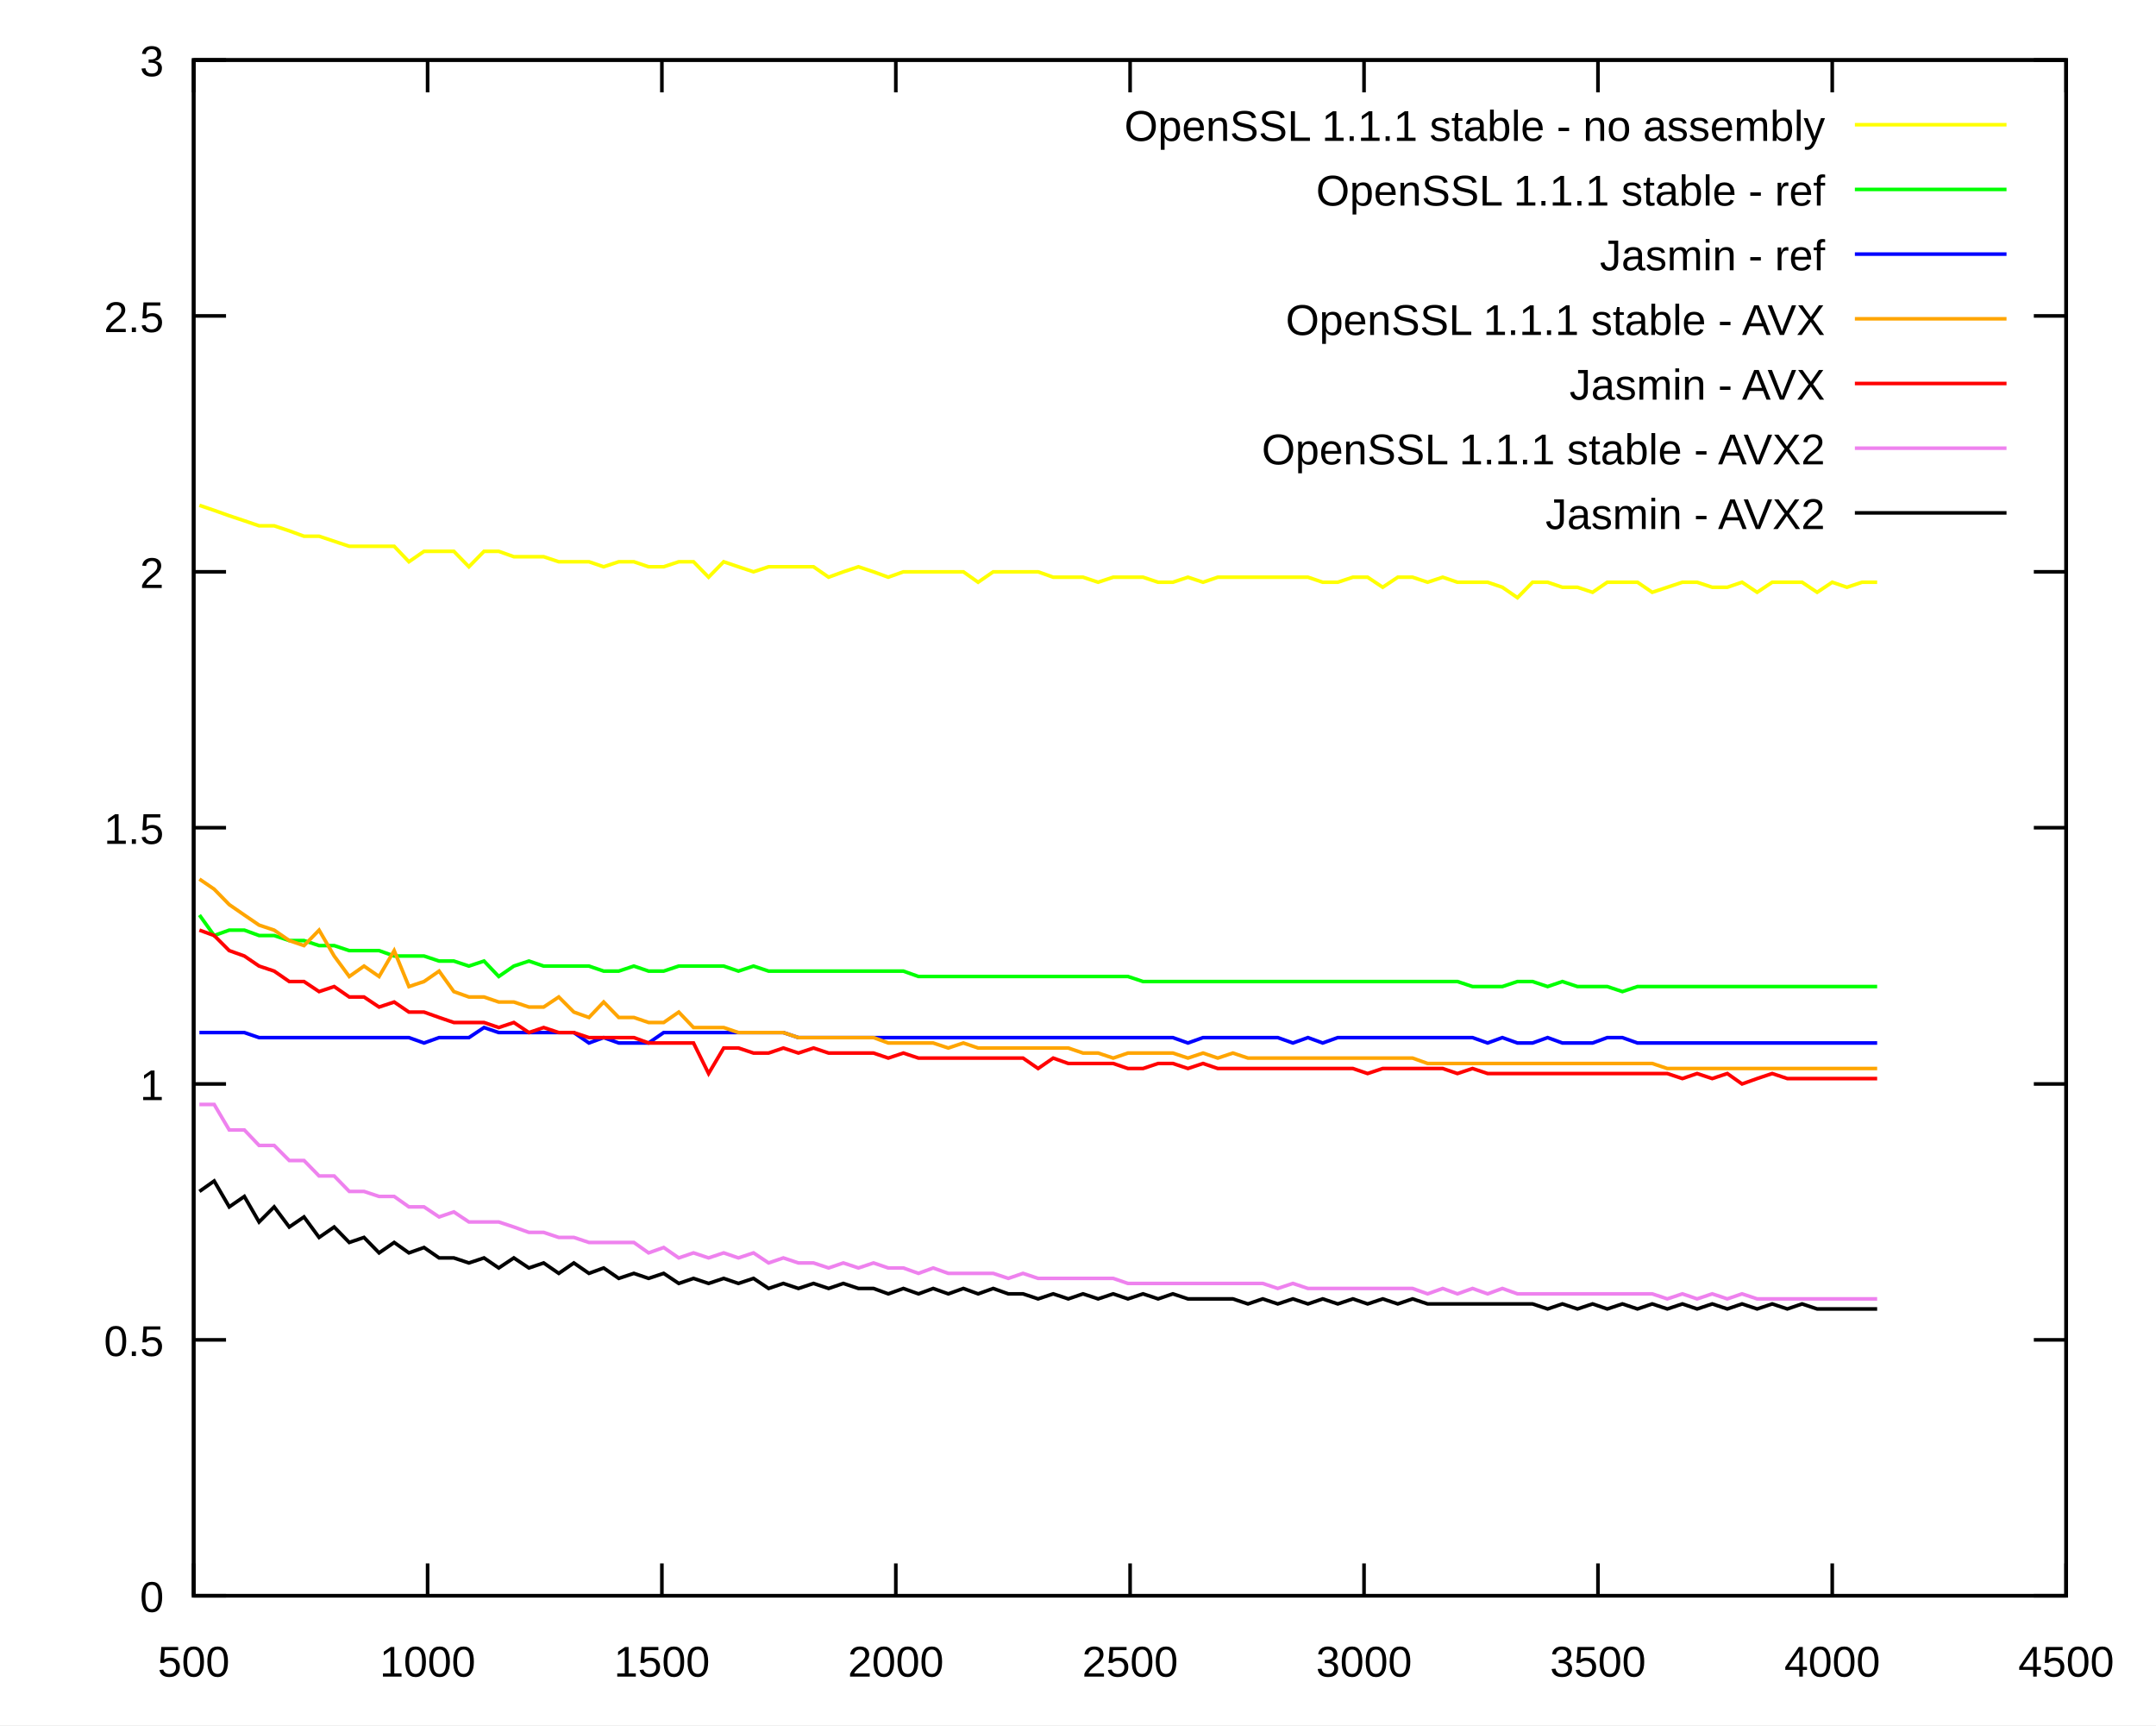
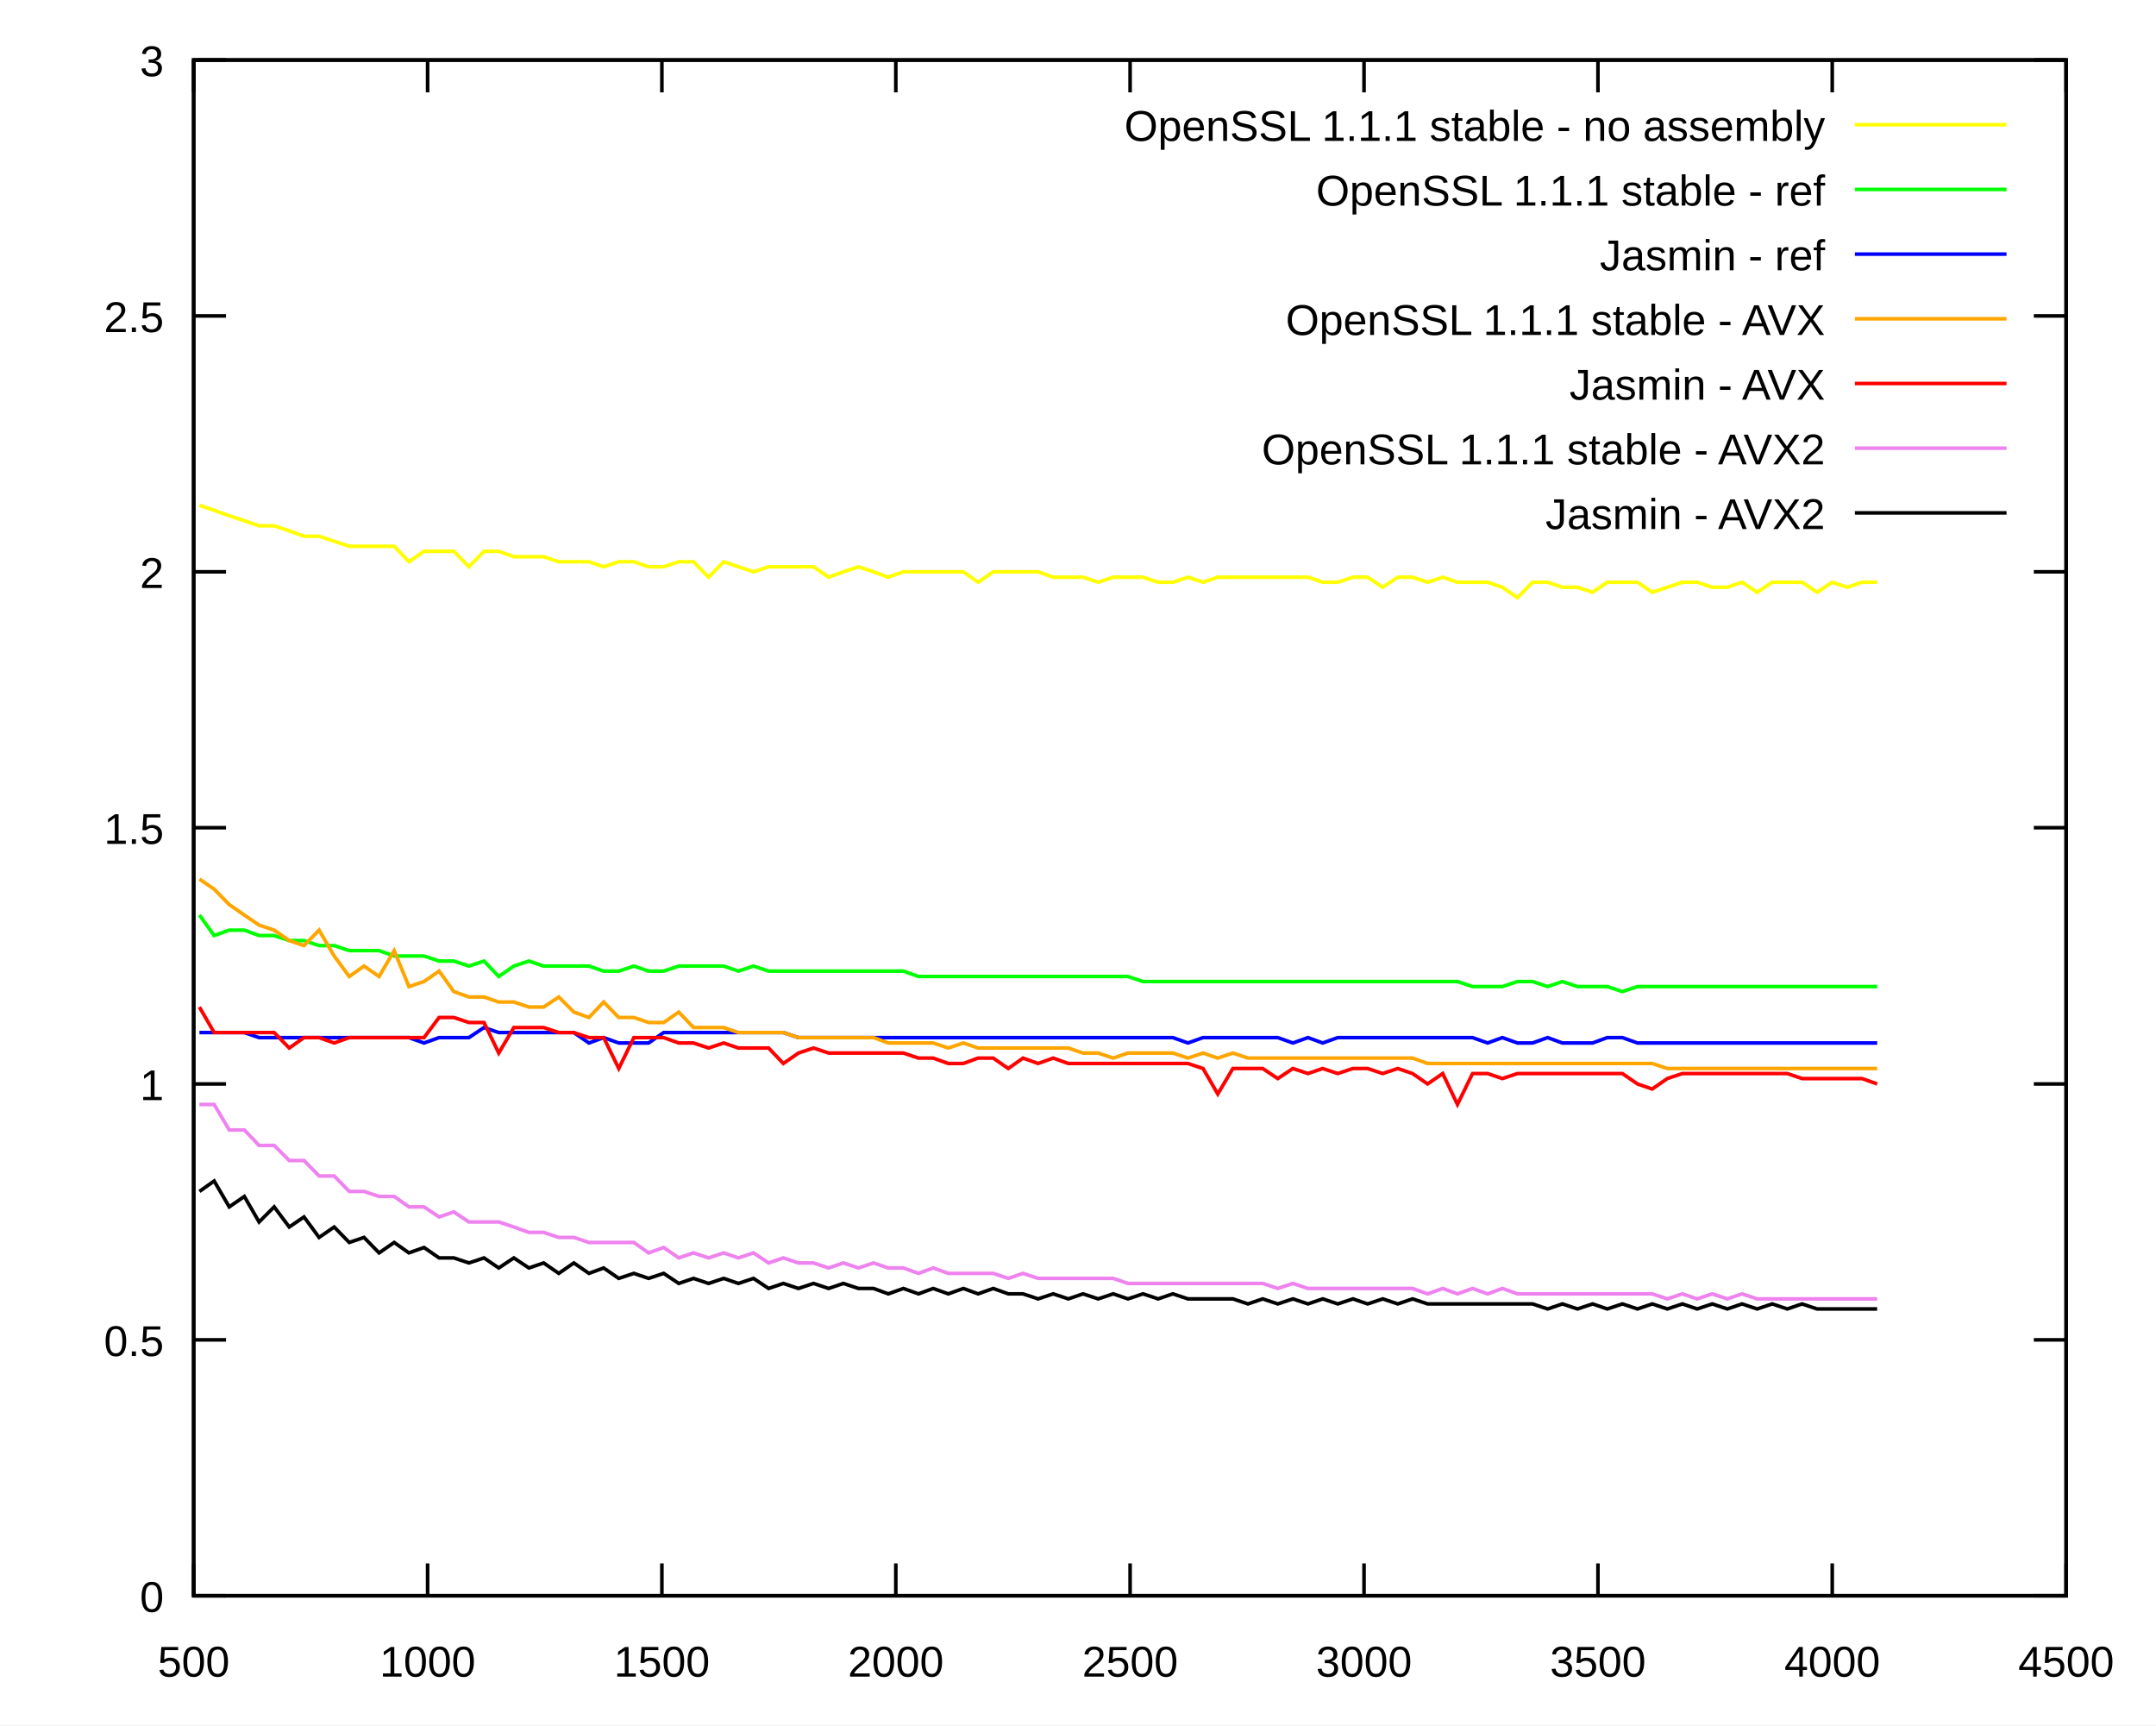
<svg xmlns="http://www.w3.org/2000/svg" xmlns:xlink="http://www.w3.org/1999/xlink" width="600" height="480" viewBox="0 0 600 480">
  <g id="gnuplot_canvas">
    <rect x="0" y="0" width="600" height="480" fill="#ffffff" />
    <defs>
      <circle id="gpDot" r="0.5" stroke-width="0.5" />
      <path id="gpPt0" stroke-width="0.222" stroke="currentColor" d="M-1,0 h2 M0,-1 v2" />
      <path id="gpPt1" stroke-width="0.222" stroke="currentColor" d="M-1,-1 L1,1 M1,-1 L-1,1" />
      <path id="gpPt2" stroke-width="0.222" stroke="currentColor" d="M-1,0 L1,0 M0,-1 L0,1 M-1,-1 L1,1 M-1,1 L1,-1" />
      <rect id="gpPt3" stroke-width="0.222" stroke="currentColor" x="-1" y="-1" width="2" height="2" />
      <rect id="gpPt4" stroke-width="0.222" stroke="currentColor" fill="currentColor" x="-1" y="-1" width="2" height="2" />
      <circle id="gpPt5" stroke-width="0.222" stroke="currentColor" cx="0" cy="0" r="1" />
      <use xlink:href="#gpPt5" id="gpPt6" fill="currentColor" stroke="none" />
      <path id="gpPt7" stroke-width="0.222" stroke="currentColor" d="M0,-1.33 L-1.33,0.67 L1.33,0.67 z" />
      <use xlink:href="#gpPt7" id="gpPt8" fill="currentColor" stroke="none" />
      <use xlink:href="#gpPt7" id="gpPt9" stroke="currentColor" transform="rotate(180)" />
      <use xlink:href="#gpPt9" id="gpPt10" fill="currentColor" stroke="none" />
      <use xlink:href="#gpPt3" id="gpPt11" stroke="currentColor" transform="rotate(45)" />
      <use xlink:href="#gpPt11" id="gpPt12" fill="currentColor" stroke="none" />
      <path id="gpPt13" stroke-width="0.222" stroke="currentColor" d="M0,1.330 L1.265,0.411 L0.782,-1.067 L-0.782,-1.076 L-1.265,0.411 z" />
      <use xlink:href="#gpPt13" id="gpPt14" fill="currentColor" stroke="none" />
      <filter id="textbox" filterUnits="objectBoundingBox" x="0" y="0" height="1" width="1">
        <feFlood flood-color="#FFFFFF" flood-opacity="1" result="bgnd" />
        <feComposite in="SourceGraphic" in2="bgnd" operator="atop" />
      </filter>
      <filter id="greybox" filterUnits="objectBoundingBox" x="0" y="0" height="1" width="1">
        <feFlood flood-color="lightgrey" flood-opacity="1" result="grey" />
        <feComposite in="SourceGraphic" in2="grey" operator="atop" />
      </filter>
    </defs>
    <g fill="none" color="#FFFFFF" stroke="black" stroke-width="1.00" stroke-linecap="butt" stroke-linejoin="miter">
</g>
    <g fill="none" color="black" stroke="currentColor" stroke-width="1.00" stroke-linecap="butt" stroke-linejoin="miter">
      <path stroke="black" d="M53.9,444.0 L62.9,444.0 M575.0,444.0 L566.0,444.0  " />
      <g transform="translate(45.6,448.5)" stroke="none" fill="black" font-family="Arial" font-size="12.00" text-anchor="end">
        <text>
          <tspan font-family="Arial"> 0</tspan>
        </text>
      </g>
    </g>
    <g fill="none" color="black" stroke="currentColor" stroke-width="1.00" stroke-linecap="butt" stroke-linejoin="miter">
      <path stroke="black" d="M53.9,372.8 L62.9,372.8 M575.0,372.8 L566.0,372.8  " />
      <g transform="translate(45.6,377.3)" stroke="none" fill="black" font-family="Arial" font-size="12.00" text-anchor="end">
        <text>
          <tspan font-family="Arial"> 0.5</tspan>
        </text>
      </g>
    </g>
    <g fill="none" color="black" stroke="currentColor" stroke-width="1.00" stroke-linecap="butt" stroke-linejoin="miter">
      <path stroke="black" d="M53.9,301.6 L62.9,301.6 M575.0,301.6 L566.0,301.6  " />
      <g transform="translate(45.6,306.1)" stroke="none" fill="black" font-family="Arial" font-size="12.00" text-anchor="end">
        <text>
          <tspan font-family="Arial"> 1</tspan>
        </text>
      </g>
    </g>
    <g fill="none" color="black" stroke="currentColor" stroke-width="1.00" stroke-linecap="butt" stroke-linejoin="miter">
      <path stroke="black" d="M53.9,230.3 L62.9,230.3 M575.0,230.3 L566.0,230.3  " />
      <g transform="translate(45.6,234.8)" stroke="none" fill="black" font-family="Arial" font-size="12.00" text-anchor="end">
        <text>
          <tspan font-family="Arial"> 1.5</tspan>
        </text>
      </g>
    </g>
    <g fill="none" color="black" stroke="currentColor" stroke-width="1.00" stroke-linecap="butt" stroke-linejoin="miter">
      <path stroke="black" d="M53.9,159.1 L62.9,159.1 M575.0,159.1 L566.0,159.1  " />
      <g transform="translate(45.6,163.6)" stroke="none" fill="black" font-family="Arial" font-size="12.00" text-anchor="end">
        <text>
          <tspan font-family="Arial"> 2</tspan>
        </text>
      </g>
    </g>
    <g fill="none" color="black" stroke="currentColor" stroke-width="1.00" stroke-linecap="butt" stroke-linejoin="miter">
      <path stroke="black" d="M53.9,87.9 L62.9,87.9 M575.0,87.9 L566.0,87.9  " />
      <g transform="translate(45.6,92.4)" stroke="none" fill="black" font-family="Arial" font-size="12.00" text-anchor="end">
        <text>
          <tspan font-family="Arial"> 2.5</tspan>
        </text>
      </g>
    </g>
    <g fill="none" color="black" stroke="currentColor" stroke-width="1.00" stroke-linecap="butt" stroke-linejoin="miter">
      <path stroke="black" d="M53.9,16.7 L62.9,16.7 M575.0,16.7 L566.0,16.7  " />
      <g transform="translate(45.6,21.2)" stroke="none" fill="black" font-family="Arial" font-size="12.00" text-anchor="end">
        <text>
          <tspan font-family="Arial"> 3</tspan>
        </text>
      </g>
    </g>
    <g fill="none" color="black" stroke="currentColor" stroke-width="1.00" stroke-linecap="butt" stroke-linejoin="miter">
      <path stroke="black" d="M53.9,444.0 L53.9,435.0 M53.9,16.7 L53.9,25.7  " />
      <g transform="translate(53.9,466.5)" stroke="none" fill="black" font-family="Arial" font-size="12.00" text-anchor="middle">
        <text>
          <tspan font-family="Arial"> 500</tspan>
        </text>
      </g>
    </g>
    <g fill="none" color="black" stroke="currentColor" stroke-width="1.00" stroke-linecap="butt" stroke-linejoin="miter">
      <path stroke="black" d="M119.0,444.0 L119.0,435.0 M119.0,16.7 L119.0,25.7  " />
      <g transform="translate(119.0,466.5)" stroke="none" fill="black" font-family="Arial" font-size="12.00" text-anchor="middle">
        <text>
          <tspan font-family="Arial"> 1000</tspan>
        </text>
      </g>
    </g>
    <g fill="none" color="black" stroke="currentColor" stroke-width="1.00" stroke-linecap="butt" stroke-linejoin="miter">
      <path stroke="black" d="M184.2,444.0 L184.2,435.0 M184.2,16.7 L184.2,25.7  " />
      <g transform="translate(184.2,466.5)" stroke="none" fill="black" font-family="Arial" font-size="12.00" text-anchor="middle">
        <text>
          <tspan font-family="Arial"> 1500</tspan>
        </text>
      </g>
    </g>
    <g fill="none" color="black" stroke="currentColor" stroke-width="1.00" stroke-linecap="butt" stroke-linejoin="miter">
      <path stroke="black" d="M249.3,444.0 L249.3,435.0 M249.3,16.7 L249.3,25.7  " />
      <g transform="translate(249.3,466.5)" stroke="none" fill="black" font-family="Arial" font-size="12.00" text-anchor="middle">
        <text>
          <tspan font-family="Arial"> 2000</tspan>
        </text>
      </g>
    </g>
    <g fill="none" color="black" stroke="currentColor" stroke-width="1.00" stroke-linecap="butt" stroke-linejoin="miter">
      <path stroke="black" d="M314.5,444.0 L314.5,435.0 M314.5,16.7 L314.5,25.7  " />
      <g transform="translate(314.5,466.5)" stroke="none" fill="black" font-family="Arial" font-size="12.00" text-anchor="middle">
        <text>
          <tspan font-family="Arial"> 2500</tspan>
        </text>
      </g>
    </g>
    <g fill="none" color="black" stroke="currentColor" stroke-width="1.00" stroke-linecap="butt" stroke-linejoin="miter">
      <path stroke="black" d="M379.6,444.0 L379.6,435.0 M379.6,16.7 L379.6,25.7  " />
      <g transform="translate(379.6,466.5)" stroke="none" fill="black" font-family="Arial" font-size="12.00" text-anchor="middle">
        <text>
          <tspan font-family="Arial"> 3000</tspan>
        </text>
      </g>
    </g>
    <g fill="none" color="black" stroke="currentColor" stroke-width="1.00" stroke-linecap="butt" stroke-linejoin="miter">
      <path stroke="black" d="M444.7,444.0 L444.7,435.0 M444.7,16.7 L444.7,25.7  " />
      <g transform="translate(444.7,466.5)" stroke="none" fill="black" font-family="Arial" font-size="12.00" text-anchor="middle">
        <text>
          <tspan font-family="Arial"> 3500</tspan>
        </text>
      </g>
    </g>
    <g fill="none" color="black" stroke="currentColor" stroke-width="1.00" stroke-linecap="butt" stroke-linejoin="miter">
      <path stroke="black" d="M509.9,444.0 L509.9,435.0 M509.9,16.7 L509.9,25.7  " />
      <g transform="translate(509.9,466.5)" stroke="none" fill="black" font-family="Arial" font-size="12.00" text-anchor="middle">
        <text>
          <tspan font-family="Arial"> 4000</tspan>
        </text>
      </g>
    </g>
    <g fill="none" color="black" stroke="currentColor" stroke-width="1.00" stroke-linecap="butt" stroke-linejoin="miter">
      <path stroke="black" d="M575.0,444.0 L575.0,435.0 M575.0,16.7 L575.0,25.7  " />
      <g transform="translate(575.0,466.5)" stroke="none" fill="black" font-family="Arial" font-size="12.00" text-anchor="middle">
        <text>
          <tspan font-family="Arial"> 4500</tspan>
        </text>
      </g>
    </g>
    <g fill="none" color="black" stroke="currentColor" stroke-width="1.00" stroke-linecap="butt" stroke-linejoin="miter">
</g>
    <g fill="none" color="black" stroke="currentColor" stroke-width="1.00" stroke-linecap="butt" stroke-linejoin="miter">
      <path stroke="black" d="M53.9,16.7 L53.9,444.0 L575.0,444.0 L575.0,16.7 L53.9,16.7 Z  " />
    </g>
    <g fill="none" color="black" stroke="currentColor" stroke-width="1.00" stroke-linecap="butt" stroke-linejoin="miter">
</g>
    <g id="gnuplot_plot_1">
      <g fill="none" color="black" stroke="currentColor" stroke-width="1.00" stroke-linecap="butt" stroke-linejoin="miter">
        <g transform="translate(507.9,39.2)" stroke="none" fill="black" font-family="Arial" font-size="12.00" text-anchor="end">
          <text>
            <tspan font-family="Arial">OpenSSL 1.1.1 stable - no assembly</tspan>
          </text>
        </g>
      </g>
      <g fill="none" color="black" stroke="currentColor" stroke-width="1.00" stroke-linecap="butt" stroke-linejoin="miter">
        <path stroke="rgb(255, 255,   0)" d="M516.2,34.7 L558.4,34.7 M55.5,140.6 L59.6,142.0 L63.8,143.5 L68.0,144.9 L72.1,146.3 L76.3,146.3   L80.5,147.7 L84.6,149.2 L88.8,149.2 L93.0,150.6 L97.2,152.0 L101.3,152.0 L105.5,152.0 L109.7,152.0   L113.8,156.3 L118.0,153.4 L122.2,153.4 L126.3,153.4 L130.5,157.7 L134.7,153.4 L138.8,153.4 L143.0,154.9   L147.2,154.9 L151.3,154.9 L155.5,156.3 L159.7,156.3 L163.9,156.3 L168.0,157.7 L172.2,156.3 L176.4,156.3   L180.5,157.7 L184.7,157.7 L188.9,156.3 L193.0,156.3 L197.2,160.6 L201.4,156.3 L205.5,157.7 L209.7,159.1   L213.9,157.7 L218.0,157.7 L222.2,157.7 L226.4,157.7 L230.6,160.6 L234.7,159.1 L238.9,157.7 L243.1,159.1   L247.2,160.6 L251.4,159.1 L255.6,159.1 L259.7,159.1 L263.9,159.1 L268.1,159.1 L272.2,162.0 L276.4,159.1   L280.6,159.1 L284.7,159.1 L288.9,159.1 L293.1,160.6 L297.3,160.6 L301.4,160.6 L305.6,162.0 L309.8,160.6   L313.9,160.6 L318.1,160.6 L322.3,162.0 L326.4,162.0 L330.6,160.6 L334.8,162.0 L338.9,160.6 L343.1,160.6   L347.3,160.6 L351.4,160.6 L355.6,160.6 L359.8,160.6 L364.0,160.6 L368.1,162.0 L372.3,162.0 L376.5,160.6   L380.6,160.6 L384.8,163.4 L389.0,160.6 L393.1,160.6 L397.3,162.0 L401.5,160.6 L405.6,162.0 L409.8,162.0   L414.0,162.0 L418.1,163.4 L422.3,166.3 L426.5,162.0 L430.7,162.0 L434.8,163.4 L439.0,163.4 L443.2,164.8   L447.3,162.0 L451.5,162.0 L455.7,162.0 L459.8,164.8 L464.0,163.4 L468.2,162.0 L472.3,162.0 L476.5,163.4   L480.7,163.4 L484.8,162.0 L489.0,164.8 L493.2,162.0 L497.4,162.0 L501.5,162.0 L505.7,164.8 L509.9,162.0   L514.0,163.4 L518.2,162.0 L522.4,162.0  " />
      </g>
    </g>
    <g id="gnuplot_plot_2">
      <g fill="none" color="black" stroke="currentColor" stroke-width="1.00" stroke-linecap="butt" stroke-linejoin="miter">
        <g transform="translate(507.9,57.2)" stroke="none" fill="black" font-family="Arial" font-size="12.00" text-anchor="end">
          <text>
            <tspan font-family="Arial">OpenSSL 1.1.1 stable - ref</tspan>
          </text>
        </g>
      </g>
      <g fill="none" color="black" stroke="currentColor" stroke-width="1.00" stroke-linecap="butt" stroke-linejoin="miter">
        <path stroke="rgb(  0, 255,   0)" d="M516.2,52.7 L558.4,52.7 M55.5,254.6 L59.6,260.3 L63.8,258.8 L68.0,258.8 L72.1,260.3 L76.3,260.3   L80.5,261.7 L84.6,261.7 L88.8,263.1 L93.0,263.1 L97.2,264.5 L101.3,264.5 L105.5,264.5 L109.7,266.0   L113.8,266.0 L118.0,266.0 L122.2,267.4 L126.3,267.4 L130.5,268.8 L134.7,267.4 L138.8,271.7 L143.0,268.8   L147.2,267.4 L151.3,268.8 L155.5,268.8 L159.7,268.8 L163.9,268.8 L168.0,270.2 L172.2,270.2 L176.4,268.8   L180.5,270.2 L184.7,270.2 L188.9,268.8 L193.0,268.8 L197.2,268.8 L201.4,268.8 L205.5,270.2 L209.7,268.8   L213.9,270.2 L218.0,270.2 L222.2,270.2 L226.4,270.2 L230.6,270.2 L234.7,270.2 L238.9,270.2 L243.1,270.2   L247.2,270.2 L251.4,270.2 L255.6,271.7 L259.7,271.7 L263.9,271.7 L268.1,271.7 L272.2,271.7 L276.4,271.7   L280.6,271.7 L284.7,271.7 L288.9,271.7 L293.1,271.7 L297.3,271.7 L301.4,271.7 L305.6,271.7 L309.8,271.7   L313.9,271.7 L318.1,273.1 L322.3,273.1 L326.4,273.1 L330.6,273.1 L334.8,273.1 L338.9,273.1 L343.1,273.1   L347.3,273.1 L351.4,273.1 L355.6,273.1 L359.8,273.1 L364.0,273.1 L368.1,273.1 L372.3,273.1 L376.5,273.1   L380.6,273.1 L384.8,273.1 L389.0,273.1 L393.1,273.1 L397.3,273.1 L401.5,273.1 L405.6,273.1 L409.8,274.5   L414.0,274.5 L418.1,274.5 L422.3,273.1 L426.5,273.1 L430.7,274.5 L434.8,273.1 L439.0,274.5 L443.2,274.5   L447.3,274.5 L451.5,275.9 L455.7,274.5 L459.8,274.5 L464.0,274.5 L468.2,274.5 L472.3,274.5 L476.5,274.5   L480.7,274.5 L484.8,274.5 L489.0,274.5 L493.2,274.5 L497.4,274.5 L501.5,274.5 L505.7,274.5 L509.9,274.5   L514.0,274.5 L518.2,274.5 L522.4,274.5  " />
      </g>
    </g>
    <g id="gnuplot_plot_3">
      <g fill="none" color="black" stroke="currentColor" stroke-width="1.00" stroke-linecap="butt" stroke-linejoin="miter">
        <g transform="translate(507.9,75.2)" stroke="none" fill="black" font-family="Arial" font-size="12.00" text-anchor="end">
          <text>
            <tspan font-family="Arial">Jasmin - ref</tspan>
          </text>
        </g>
      </g>
      <g fill="none" color="black" stroke="currentColor" stroke-width="1.00" stroke-linecap="butt" stroke-linejoin="miter">
        <path stroke="rgb(  0,   0, 255)" d="M516.2,70.7 L558.4,70.7 M55.5,287.3 L59.6,287.3 L63.8,287.3 L68.0,287.3 L72.1,288.7 L76.3,288.7   L80.5,288.7 L84.6,288.7 L88.8,288.7 L93.0,288.7 L97.2,288.7 L101.3,288.7 L105.5,288.7 L109.7,288.7   L113.8,288.7 L118.0,290.2 L122.2,288.7 L126.3,288.7 L130.5,288.7 L134.7,285.9 L138.8,287.3 L143.0,287.3   L147.2,287.3 L151.3,287.3 L155.5,287.3 L159.7,287.3 L163.9,290.2 L168.0,288.7 L172.2,290.2 L176.4,290.2   L180.5,290.2 L184.7,287.3 L188.9,287.3 L193.0,287.3 L197.2,287.3 L201.4,287.3 L205.5,287.3 L209.7,287.3   L213.9,287.3 L218.0,287.3 L222.2,288.7 L226.4,288.7 L230.6,288.7 L234.7,288.7 L238.9,288.7 L243.1,288.7   L247.2,288.7 L251.4,288.7 L255.6,288.7 L259.7,288.7 L263.9,288.7 L268.1,288.7 L272.2,288.7 L276.4,288.7   L280.6,288.7 L284.7,288.7 L288.9,288.7 L293.1,288.7 L297.3,288.7 L301.4,288.7 L305.6,288.7 L309.8,288.7   L313.9,288.7 L318.1,288.7 L322.3,288.7 L326.4,288.7 L330.6,290.2 L334.8,288.7 L338.9,288.7 L343.1,288.7   L347.3,288.7 L351.4,288.7 L355.6,288.7 L359.8,290.2 L364.0,288.7 L368.1,290.2 L372.3,288.7 L376.5,288.7   L380.6,288.7 L384.8,288.7 L389.0,288.7 L393.1,288.7 L397.3,288.7 L401.5,288.7 L405.6,288.7 L409.8,288.7   L414.0,290.2 L418.1,288.7 L422.3,290.2 L426.5,290.2 L430.7,288.7 L434.8,290.2 L439.0,290.2 L443.2,290.2   L447.3,288.7 L451.5,288.7 L455.7,290.2 L459.8,290.2 L464.0,290.2 L468.2,290.2 L472.3,290.2 L476.5,290.2   L480.7,290.2 L484.8,290.2 L489.0,290.2 L493.2,290.2 L497.4,290.2 L501.5,290.2 L505.7,290.2 L509.9,290.2   L514.0,290.2 L518.2,290.2 L522.4,290.2  " />
      </g>
    </g>
    <g id="gnuplot_plot_4">
      <g fill="none" color="black" stroke="currentColor" stroke-width="1.00" stroke-linecap="butt" stroke-linejoin="miter">
        <g transform="translate(507.9,93.2)" stroke="none" fill="black" font-family="Arial" font-size="12.00" text-anchor="end">
          <text>
            <tspan font-family="Arial">OpenSSL 1.1.1 stable - AVX</tspan>
          </text>
        </g>
      </g>
      <g fill="none" color="black" stroke="currentColor" stroke-width="1.00" stroke-linecap="butt" stroke-linejoin="miter">
        <path stroke="rgb(255, 165,   0)" d="M516.2,88.7 L558.4,88.7 M55.5,244.6 L59.6,247.4 L63.8,251.7 L68.0,254.6 L72.1,257.4 L76.3,258.8   L80.5,261.7 L84.6,263.1 L88.8,258.8 L93.0,266.0 L97.2,271.7 L101.3,268.8 L105.5,271.7 L109.7,264.5   L113.8,274.5 L118.0,273.1 L122.2,270.2 L126.3,275.9 L130.5,277.4 L134.7,277.4 L138.8,278.8 L143.0,278.8   L147.2,280.2 L151.3,280.2 L155.5,277.4 L159.7,281.6 L163.9,283.1 L168.0,278.8 L172.2,283.1 L176.4,283.1   L180.5,284.5 L184.7,284.5 L188.9,281.6 L193.0,285.9 L197.2,285.9 L201.4,285.9 L205.5,287.3 L209.7,287.3   L213.9,287.3 L218.0,287.3 L222.2,288.7 L226.4,288.7 L230.6,288.7 L234.7,288.7 L238.9,288.7 L243.1,288.7   L247.2,290.2 L251.4,290.2 L255.6,290.2 L259.7,290.2 L263.9,291.6 L268.1,290.2 L272.2,291.6 L276.4,291.6   L280.6,291.6 L284.7,291.6 L288.9,291.6 L293.1,291.6 L297.3,291.6 L301.4,293.0 L305.6,293.0 L309.8,294.4   L313.9,293.0 L318.1,293.0 L322.3,293.0 L326.4,293.0 L330.6,294.4 L334.8,293.0 L338.9,294.4 L343.1,293.0   L347.3,294.4 L351.4,294.4 L355.6,294.4 L359.8,294.4 L364.0,294.4 L368.1,294.4 L372.3,294.4 L376.5,294.4   L380.6,294.4 L384.8,294.4 L389.0,294.4 L393.1,294.4 L397.3,295.9 L401.5,295.9 L405.6,295.9 L409.8,295.9   L414.0,295.9 L418.1,295.9 L422.3,295.9 L426.5,295.9 L430.7,295.9 L434.8,295.9 L439.0,295.9 L443.2,295.9   L447.3,295.9 L451.5,295.9 L455.7,295.9 L459.8,295.9 L464.0,297.3 L468.2,297.3 L472.3,297.3 L476.5,297.3   L480.7,297.3 L484.8,297.3 L489.0,297.3 L493.2,297.3 L497.4,297.3 L501.5,297.3 L505.7,297.3 L509.9,297.3   L514.0,297.3 L518.2,297.3 L522.4,297.3  " />
      </g>
    </g>
    <g id="gnuplot_plot_5">
      <g fill="none" color="black" stroke="currentColor" stroke-width="1.00" stroke-linecap="butt" stroke-linejoin="miter">
        <g transform="translate(507.9,111.2)" stroke="none" fill="black" font-family="Arial" font-size="12.00" text-anchor="end">
          <text>
            <tspan font-family="Arial">Jasmin - AVX</tspan>
          </text>
        </g>
      </g>
      <g fill="none" color="black" stroke="currentColor" stroke-width="1.00" stroke-linecap="butt" stroke-linejoin="miter">
-         <path stroke="rgb(255,   0,   0)" d="M516.2,106.7 L558.4,106.7 M55.5,258.8 L59.6,260.3 L63.8,264.5 L68.0,266.0 L72.1,268.8 L76.3,270.2   L80.5,273.1 L84.6,273.1 L88.8,275.9 L93.0,274.5 L97.2,277.4 L101.3,277.4 L105.5,280.2 L109.7,278.8   L113.8,281.6 L118.0,281.6 L122.2,283.1 L126.3,284.5 L130.5,284.5 L134.7,284.5 L138.8,285.9 L143.0,284.5   L147.2,287.3 L151.3,285.9 L155.5,287.3 L159.7,287.3 L163.9,288.7 L168.0,288.7 L172.2,288.7 L176.4,288.7   L180.5,290.2 L184.7,290.2 L188.9,290.2 L193.0,290.2 L197.2,298.7 L201.4,291.6 L205.5,291.6 L209.7,293.0   L213.9,293.0 L218.0,291.6 L222.2,293.0 L226.4,291.6 L230.6,293.0 L234.7,293.0 L238.9,293.0 L243.1,293.0   L247.2,294.4 L251.4,293.0 L255.6,294.4 L259.7,294.4 L263.9,294.4 L268.1,294.4 L272.2,294.4 L276.4,294.4   L280.6,294.4 L284.7,294.4 L288.9,297.3 L293.1,294.4 L297.3,295.9 L301.4,295.9 L305.6,295.9 L309.8,295.9   L313.9,297.3 L318.1,297.3 L322.3,295.9 L326.4,295.9 L330.6,297.3 L334.8,295.9 L338.9,297.3 L343.1,297.3   L347.3,297.3 L351.4,297.3 L355.6,297.3 L359.8,297.3 L364.0,297.3 L368.1,297.3 L372.3,297.3 L376.5,297.3   L380.6,298.7 L384.8,297.3 L389.0,297.3 L393.1,297.3 L397.3,297.3 L401.5,297.3 L405.6,298.7 L409.8,297.3   L414.0,298.7 L418.1,298.7 L422.3,298.7 L426.5,298.7 L430.7,298.7 L434.8,298.7 L439.0,298.7 L443.2,298.7   L447.3,298.7 L451.5,298.7 L455.7,298.7 L459.8,298.7 L464.0,298.7 L468.2,300.1 L472.3,298.7 L476.5,300.1   L480.7,298.7 L484.8,301.6 L489.0,300.1 L493.2,298.7 L497.4,300.1 L501.5,300.1 L505.7,300.1 L509.9,300.1   L514.0,300.1 L518.2,300.1 L522.4,300.1  " />
+         <path stroke="rgb(255,   0,   0)" d="M516.2,106.7 L558.4,106.7 M55.5,280.2 L59.6,287.3 L63.8,287.3 L68.0,287.3 L72.1,287.3 L76.3,287.3   L80.5,291.6 L84.6,288.7 L88.8,288.7 L93.0,290.2 L97.2,288.7 L101.3,288.7 L105.5,288.7 L109.7,288.7   L113.8,288.7 L118.0,288.7 L122.2,283.1 L126.3,283.1 L130.5,284.5 L134.7,284.5 L138.8,293.0 L143.0,285.9   L147.2,285.9 L151.3,285.9 L155.5,287.3 L159.7,287.3 L163.9,288.7 L168.0,288.7 L172.2,297.3 L176.4,288.7   L180.5,288.7 L184.7,288.7 L188.9,290.2 L193.0,290.2 L197.2,291.6 L201.4,290.2 L205.5,291.6 L209.7,291.6   L213.9,291.6 L218.0,295.9 L222.2,293.0 L226.4,291.6 L230.6,293.0 L234.7,293.0 L238.9,293.0 L243.1,293.0   L247.2,293.0 L251.4,293.0 L255.6,294.4 L259.7,294.4 L263.9,295.9 L268.1,295.9 L272.2,294.4 L276.4,294.4   L280.6,297.3 L284.7,294.4 L288.9,295.9 L293.1,294.4 L297.3,295.9 L301.4,295.9 L305.6,295.9 L309.8,295.9   L313.9,295.9 L318.1,295.9 L322.3,295.9 L326.4,295.9 L330.6,295.9 L334.8,297.3 L338.9,304.4 L343.1,297.3   L347.3,297.3 L351.4,297.3 L355.6,300.1 L359.8,297.3 L364.0,298.7 L368.1,297.3 L372.3,298.7 L376.5,297.3   L380.6,297.3 L384.8,298.7 L389.0,297.3 L393.1,298.7 L397.3,301.6 L401.5,298.7 L405.6,307.3 L409.8,298.7   L414.0,298.7 L418.1,300.1 L422.3,298.7 L426.5,298.7 L430.7,298.7 L434.8,298.7 L439.0,298.7 L443.2,298.7   L447.3,298.7 L451.5,298.7 L455.7,301.6 L459.8,303.0 L464.0,300.1 L468.2,298.7 L472.3,298.7 L476.5,298.7   L480.7,298.7 L484.8,298.7 L489.0,298.7 L493.2,298.7 L497.4,298.7 L501.5,300.1 L505.7,300.1 L509.9,300.1   L514.0,300.1 L518.2,300.1 L522.4,301.6  " />
      </g>
    </g>
    <g id="gnuplot_plot_6">
      <g fill="none" color="black" stroke="currentColor" stroke-width="1.00" stroke-linecap="butt" stroke-linejoin="miter">
        <g transform="translate(507.9,129.2)" stroke="none" fill="black" font-family="Arial" font-size="12.00" text-anchor="end">
          <text>
            <tspan font-family="Arial">OpenSSL 1.1.1 stable - AVX2</tspan>
          </text>
        </g>
      </g>
      <g fill="none" color="black" stroke="currentColor" stroke-width="1.00" stroke-linecap="butt" stroke-linejoin="miter">
        <path stroke="rgb(238, 130, 238)" d="M516.2,124.7 L558.4,124.7 M55.5,307.3 L59.6,307.3 L63.8,314.4 L68.0,314.4 L72.1,318.7 L76.3,318.7   L80.5,322.9 L84.6,322.9 L88.8,327.2 L93.0,327.2 L97.2,331.5 L101.3,331.5 L105.5,332.9 L109.7,332.9   L113.8,335.8 L118.0,335.8 L122.2,338.6 L126.3,337.2 L130.5,340.0 L134.7,340.0 L138.8,340.0 L143.0,341.4   L147.2,342.9 L151.3,342.9 L155.5,344.3 L159.7,344.3 L163.9,345.7 L168.0,345.7 L172.2,345.7 L176.4,345.7   L180.5,348.6 L184.7,347.1 L188.9,350.0 L193.0,348.6 L197.2,350.0 L201.4,348.6 L205.5,350.0 L209.7,348.6   L213.9,351.4 L218.0,350.0 L222.2,351.4 L226.4,351.4 L230.6,352.8 L234.7,351.4 L238.9,352.8 L243.1,351.4   L247.2,352.8 L251.4,352.8 L255.6,354.3 L259.7,352.8 L263.9,354.3 L268.1,354.3 L272.2,354.3 L276.4,354.3   L280.6,355.7 L284.7,354.3 L288.9,355.7 L293.1,355.7 L297.3,355.7 L301.4,355.7 L305.6,355.7 L309.8,355.7   L313.9,357.1 L318.1,357.1 L322.3,357.1 L326.4,357.1 L330.6,357.1 L334.8,357.1 L338.9,357.1 L343.1,357.1   L347.3,357.1 L351.4,357.1 L355.6,358.5 L359.8,357.1 L364.0,358.5 L368.1,358.5 L372.3,358.5 L376.5,358.5   L380.6,358.5 L384.8,358.5 L389.0,358.5 L393.1,358.5 L397.3,360.0 L401.5,358.5 L405.6,360.0 L409.8,358.5   L414.0,360.0 L418.1,358.5 L422.3,360.0 L426.5,360.0 L430.7,360.0 L434.8,360.0 L439.0,360.0 L443.2,360.0   L447.3,360.0 L451.5,360.0 L455.7,360.0 L459.8,360.0 L464.0,361.4 L468.2,360.0 L472.3,361.4 L476.5,360.0   L480.7,361.4 L484.8,360.0 L489.0,361.4 L493.2,361.4 L497.4,361.4 L501.5,361.4 L505.7,361.4 L509.9,361.4   L514.0,361.4 L518.2,361.4 L522.4,361.4  " />
      </g>
    </g>
    <g id="gnuplot_plot_7">
      <g fill="none" color="black" stroke="currentColor" stroke-width="1.00" stroke-linecap="butt" stroke-linejoin="miter">
        <g transform="translate(507.9,147.2)" stroke="none" fill="black" font-family="Arial" font-size="12.00" text-anchor="end">
          <text>
            <tspan font-family="Arial">Jasmin - AVX2</tspan>
          </text>
        </g>
      </g>
      <g fill="none" color="black" stroke="currentColor" stroke-width="1.00" stroke-linecap="butt" stroke-linejoin="miter">
        <path stroke="rgb(  0,   0,   0)" d="M516.2,142.7 L558.4,142.7 M55.5,331.5 L59.6,328.6 L63.8,335.8 L68.0,332.9 L72.1,340.0 L76.3,335.8   L80.5,341.4 L84.6,338.6 L88.8,344.3 L93.0,341.4 L97.2,345.7 L101.3,344.3 L105.5,348.6 L109.7,345.7   L113.8,348.6 L118.0,347.1 L122.2,350.0 L126.3,350.0 L130.5,351.4 L134.7,350.0 L138.8,352.8 L143.0,350.0   L147.2,352.8 L151.3,351.4 L155.5,354.3 L159.7,351.4 L163.9,354.3 L168.0,352.8 L172.2,355.7 L176.4,354.3   L180.5,355.7 L184.7,354.3 L188.9,357.1 L193.0,355.7 L197.2,357.1 L201.4,355.7 L205.5,357.1 L209.7,355.7   L213.9,358.5 L218.0,357.1 L222.2,358.5 L226.4,357.1 L230.6,358.5 L234.7,357.1 L238.9,358.5 L243.1,358.5   L247.2,360.0 L251.4,358.5 L255.6,360.0 L259.7,358.5 L263.9,360.0 L268.1,358.5 L272.2,360.0 L276.4,358.5   L280.6,360.0 L284.7,360.0 L288.9,361.4 L293.1,360.0 L297.3,361.4 L301.4,360.0 L305.6,361.4 L309.8,360.0   L313.9,361.4 L318.1,360.0 L322.3,361.4 L326.4,360.0 L330.6,361.4 L334.8,361.4 L338.9,361.4 L343.1,361.4   L347.3,362.8 L351.4,361.4 L355.6,362.8 L359.8,361.4 L364.0,362.8 L368.1,361.4 L372.3,362.8 L376.5,361.4   L380.6,362.8 L384.8,361.4 L389.0,362.8 L393.1,361.4 L397.3,362.8 L401.5,362.8 L405.6,362.8 L409.8,362.8   L414.0,362.8 L418.1,362.8 L422.3,362.8 L426.5,362.8 L430.7,364.2 L434.8,362.8 L439.0,364.2 L443.2,362.8   L447.3,364.2 L451.5,362.8 L455.7,364.2 L459.8,362.8 L464.0,364.2 L468.2,362.8 L472.3,364.2 L476.5,362.8   L480.7,364.2 L484.8,362.8 L489.0,364.2 L493.2,362.8 L497.4,364.2 L501.5,362.8 L505.7,364.2 L509.9,364.2   L514.0,364.2 L518.2,364.2 L522.4,364.2  " />
      </g>
    </g>
    <g fill="none" color="#FFFFFF" stroke="rgb(  0,   0,   0)" stroke-width="2.00" stroke-linecap="butt" stroke-linejoin="miter">
</g>
    <g fill="none" color="black" stroke="currentColor" stroke-width="2.00" stroke-linecap="butt" stroke-linejoin="miter">
</g>
    <g fill="none" color="black" stroke="black" stroke-width="1.00" stroke-linecap="butt" stroke-linejoin="miter">
</g>
    <g fill="none" color="black" stroke="currentColor" stroke-width="1.00" stroke-linecap="butt" stroke-linejoin="miter">
      <path stroke="black" d="M53.9,16.7 L53.9,444.0 L575.0,444.0 L575.0,16.7 L53.9,16.7 Z  " />
    </g>
    <g fill="none" color="black" stroke="currentColor" stroke-width="1.00" stroke-linecap="butt" stroke-linejoin="miter">
</g>
  </g>
</svg>
